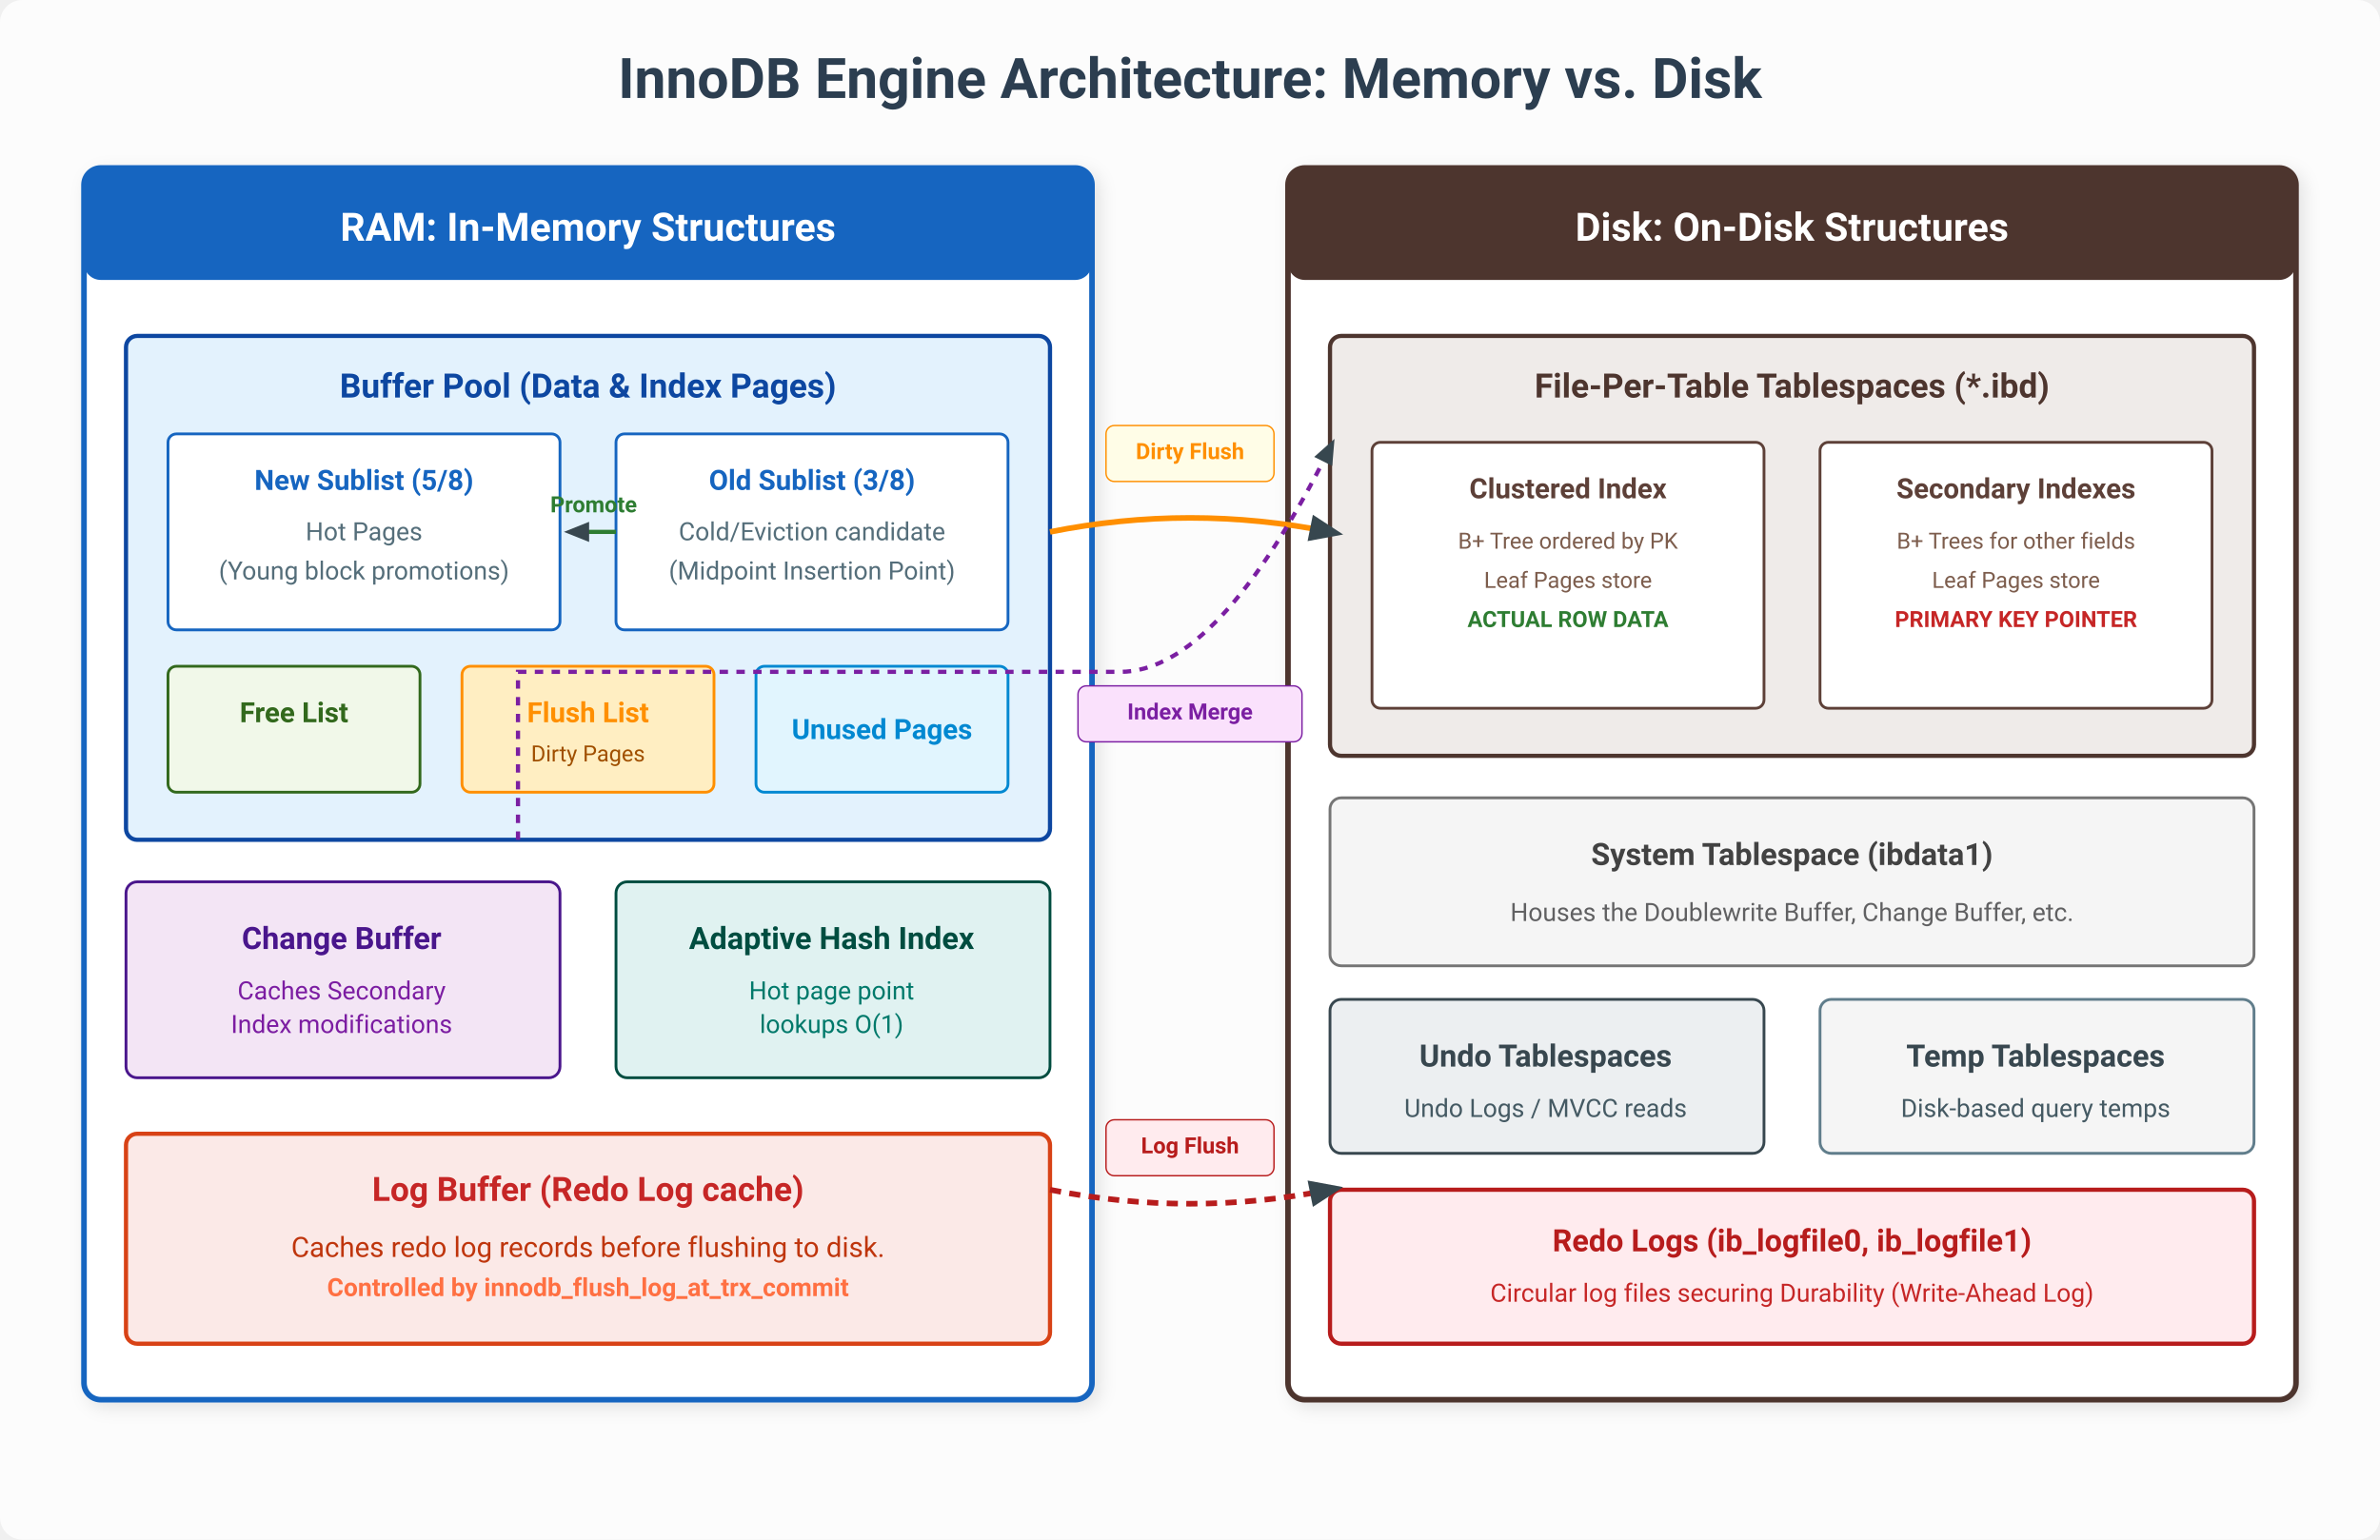
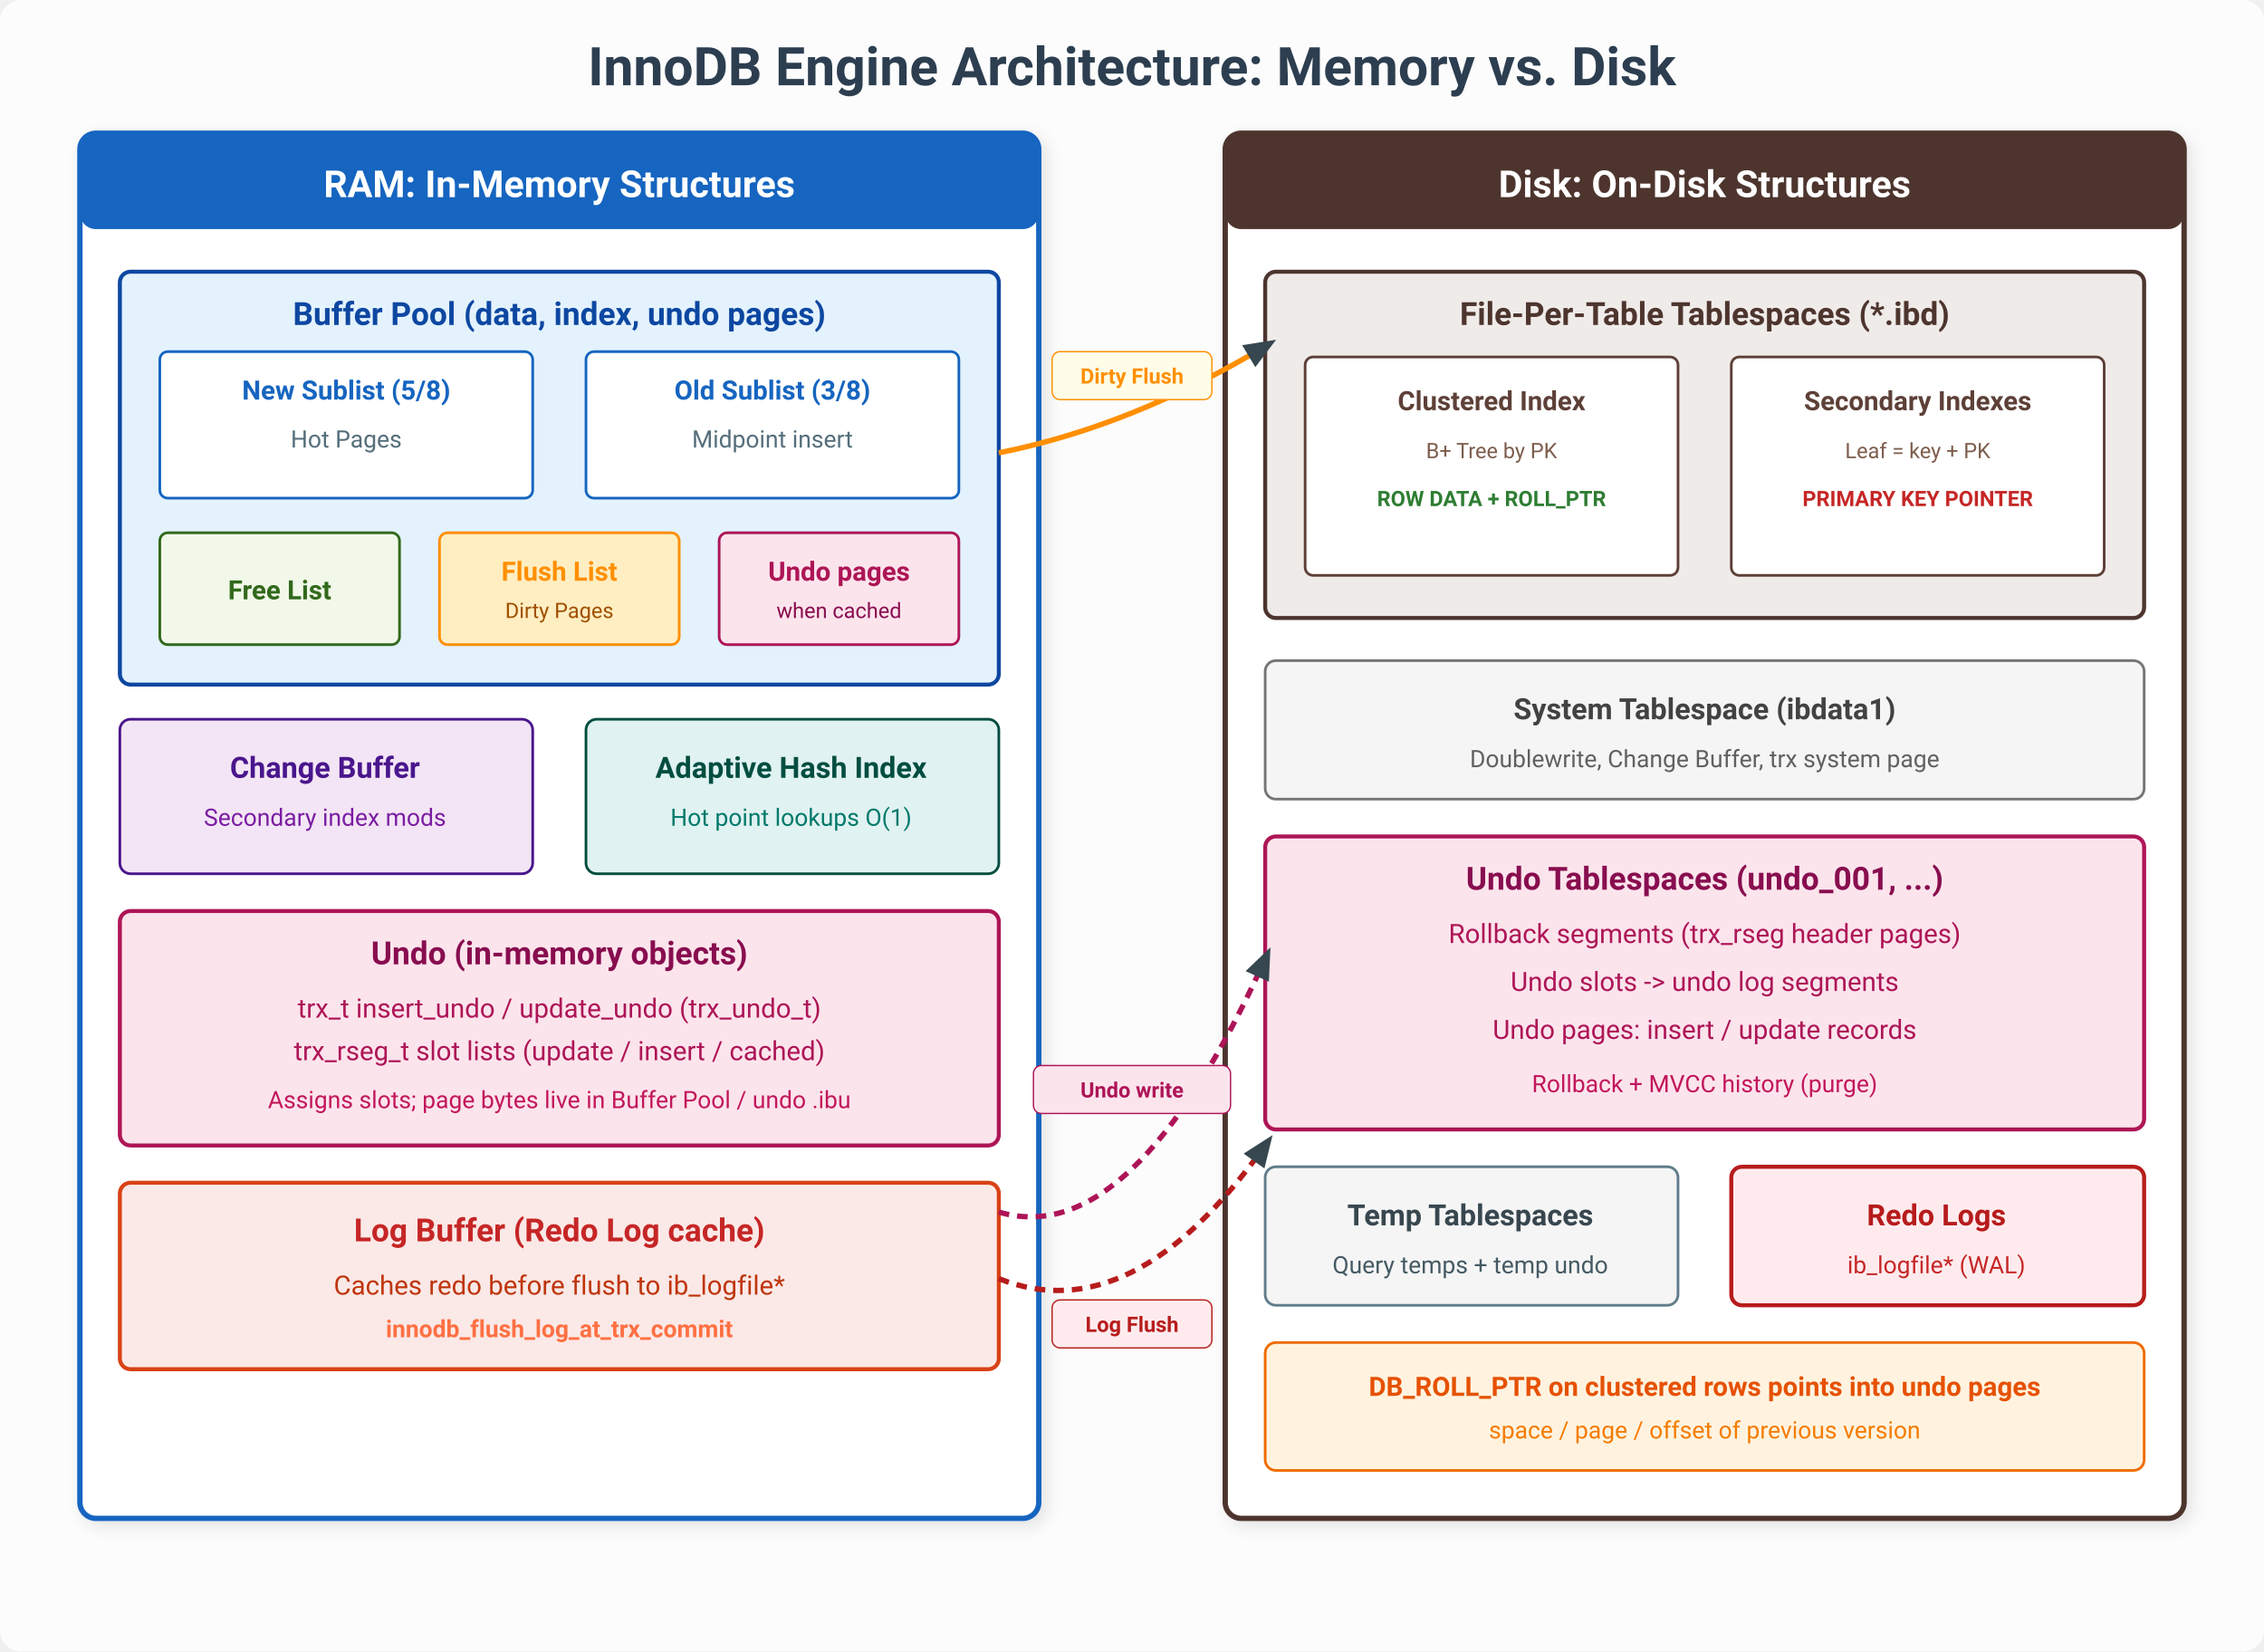
- <svg xmlns="http://www.w3.org/2000/svg" viewBox="0 0 850 550" width="100%" height="100%">
+ <svg xmlns="http://www.w3.org/2000/svg" viewBox="0 0 850 620" width="100%" height="100%">
  <defs>
    <marker id="arrow" viewBox="0 0 10 10" refX="6" refY="5" markerWidth="6" markerHeight="6" orient="auto-start-reverse">
      <path d="M 0 1 L 10 5 L 0 9 z" fill="#37474f" />
    </marker>
    <filter id="shadow" x="-5%" y="-5%" width="110%" height="110%">
      <feDropShadow dx="2" dy="2" stdDeviation="3" flood-opacity="0.1" />
    </filter>
  </defs>
-   <rect width="850" height="550" fill="#fcfcfc" rx="8" />
-   <text x="425" y="35" text-anchor="middle" font-family="-apple-system, BlinkMacSystemFont, 'Segoe UI', Roboto, Helvetica, Arial, sans-serif" font-size="20" font-weight="bold" fill="#2c3e50">InnoDB Engine Architecture: Memory vs. Disk</text>
-   <g transform="translate(30, 60)" filter="url(#shadow)">
-     <rect width="360" height="440" fill="#ffffff" stroke="#1565c0" stroke-width="2" rx="6" />
-     <rect width="360" height="40" fill="#1565c0" rx="6" />
-     <text x="180" y="26" text-anchor="middle" font-family="-apple-system, BlinkMacSystemFont, 'Segoe UI', Roboto, Helvetica, Arial, sans-serif" font-size="14" font-weight="bold" fill="#ffffff">RAM: In-Memory Structures</text>
-     <g transform="translate(15, 60)">
-       <rect width="330" height="180" fill="#e3f2fd" stroke="#0d47a1" stroke-width="1.5" rx="4" />
-       <text x="165" y="22" text-anchor="middle" font-family="-apple-system, BlinkMacSystemFont, 'Segoe UI', Roboto, Helvetica, Arial, sans-serif" font-size="12" font-weight="bold" fill="#0d47a1">Buffer Pool (Data &amp; Index Pages)</text>
-       <g transform="translate(15, 35)">
-         <rect width="140" height="70" fill="#ffffff" stroke="#1565c0" stroke-width="1" rx="3" />
-         <text x="70" y="20" text-anchor="middle" font-family="-apple-system, BlinkMacSystemFont, 'Segoe UI', Roboto, Helvetica, Arial, sans-serif" font-size="10" font-weight="bold" fill="#1565c0">New Sublist (5/8)</text>
-         <text x="70" y="38" text-anchor="middle" font-family="-apple-system, BlinkMacSystemFont, 'Segoe UI', Roboto, Helvetica, Arial, sans-serif" font-size="9" fill="#546e7a">Hot Pages</text>
-         <text x="70" y="52" text-anchor="middle" font-family="-apple-system, BlinkMacSystemFont, 'Segoe UI', Roboto, Helvetica, Arial, sans-serif" font-size="9" fill="#546e7a">(Young block promotions)</text>
-         <rect x="160" y="0" width="140" height="70" fill="#ffffff" stroke="#1565c0" stroke-width="1" rx="3" />
-         <text x="230" y="20" text-anchor="middle" font-family="-apple-system, BlinkMacSystemFont, 'Segoe UI', Roboto, Helvetica, Arial, sans-serif" font-size="10" font-weight="bold" fill="#1565c0">Old Sublist (3/8)</text>
-         <text x="230" y="38" text-anchor="middle" font-family="-apple-system, BlinkMacSystemFont, 'Segoe UI', Roboto, Helvetica, Arial, sans-serif" font-size="9" fill="#546e7a">Cold/Eviction candidate</text>
-         <text x="230" y="52" text-anchor="middle" font-family="-apple-system, BlinkMacSystemFont, 'Segoe UI', Roboto, Helvetica, Arial, sans-serif" font-size="9" fill="#546e7a">(Midpoint Insertion Point)</text>
-         <path d="M 160 35 L 145 35" stroke="#2e7d32" stroke-width="1.5" marker-end="url(#arrow)" />
-         <text x="152" y="28" text-anchor="middle" font-family="-apple-system, BlinkMacSystemFont, 'Segoe UI', Roboto, Helvetica, Arial, sans-serif" font-size="8" fill="#2e7d32" font-weight="bold">Promote</text>
+   <rect width="850" height="620" fill="#fcfcfc" rx="8" />
+   <text x="425" y="32" text-anchor="middle" font-family="-apple-system, BlinkMacSystemFont, 'Segoe UI', Roboto, Helvetica, Arial, sans-serif" font-size="20" font-weight="bold" fill="#2c3e50">InnoDB Engine Architecture: Memory vs. Disk</text>
+   <g transform="translate(30, 50)" filter="url(#shadow)">
+     <rect width="360" height="520" fill="#ffffff" stroke="#1565c0" stroke-width="2" rx="6" />
+     <rect width="360" height="36" fill="#1565c0" rx="6" />
+     <text x="180" y="24" text-anchor="middle" font-family="-apple-system, BlinkMacSystemFont, 'Segoe UI', Roboto, Helvetica, Arial, sans-serif" font-size="14" font-weight="bold" fill="#ffffff">RAM: In-Memory Structures</text>
+     <g transform="translate(15, 52)">
+       <rect width="330" height="155" fill="#e3f2fd" stroke="#0d47a1" stroke-width="1.5" rx="4" />
+       <text x="165" y="20" text-anchor="middle" font-family="-apple-system, BlinkMacSystemFont, 'Segoe UI', Roboto, Helvetica, Arial, sans-serif" font-size="12" font-weight="bold" fill="#0d47a1">Buffer Pool (data, index, undo pages)</text>
+       <g transform="translate(15, 30)">
+         <rect width="140" height="55" fill="#ffffff" stroke="#1565c0" stroke-width="1" rx="3" />
+         <text x="70" y="18" text-anchor="middle" font-family="-apple-system, BlinkMacSystemFont, 'Segoe UI', Roboto, Helvetica, Arial, sans-serif" font-size="10" font-weight="bold" fill="#1565c0">New Sublist (5/8)</text>
+         <text x="70" y="36" text-anchor="middle" font-family="-apple-system, BlinkMacSystemFont, 'Segoe UI', Roboto, Helvetica, Arial, sans-serif" font-size="9" fill="#546e7a">Hot Pages</text>
+         <rect x="160" y="0" width="140" height="55" fill="#ffffff" stroke="#1565c0" stroke-width="1" rx="3" />
+         <text x="230" y="18" text-anchor="middle" font-family="-apple-system, BlinkMacSystemFont, 'Segoe UI', Roboto, Helvetica, Arial, sans-serif" font-size="10" font-weight="bold" fill="#1565c0">Old Sublist (3/8)</text>
+         <text x="230" y="36" text-anchor="middle" font-family="-apple-system, BlinkMacSystemFont, 'Segoe UI', Roboto, Helvetica, Arial, sans-serif" font-size="9" fill="#546e7a">Midpoint insert</text>
      </g>
-       <rect x="15" y="118" width="90" height="45" fill="#f1f8e9" stroke="#33691e" stroke-width="1" rx="3" />
-       <text x="60" y="138" text-anchor="middle" font-family="-apple-system, BlinkMacSystemFont, 'Segoe UI', Roboto, Helvetica, Arial, sans-serif" font-size="10" font-weight="bold" fill="#33691e">Free List</text>
-       <rect x="120" y="118" width="90" height="45" fill="#ffeec2" stroke="#ff8f00" stroke-width="1" rx="3" />
-       <text x="165" y="138" text-anchor="middle" font-family="-apple-system, BlinkMacSystemFont, 'Segoe UI', Roboto, Helvetica, Arial, sans-serif" font-size="10" font-weight="bold" fill="#ff8f00">Flush List</text>
-       <text x="165" y="152" text-anchor="middle" font-family="-apple-system, BlinkMacSystemFont, 'Segoe UI', Roboto, Helvetica, Arial, sans-serif" font-size="8" fill="#a05000">Dirty Pages</text>
-       <rect x="225" y="118" width="90" height="45" fill="#e1f5fe" stroke="#0288d1" stroke-width="1" rx="3" />
-       <text x="270" y="144" text-anchor="middle" font-family="-apple-system, BlinkMacSystemFont, 'Segoe UI', Roboto, Helvetica, Arial, sans-serif" font-size="10" font-weight="bold" fill="#0288d1">Unused Pages</text>
+       <rect x="15" y="98" width="90" height="42" fill="#f1f8e9" stroke="#33691e" stroke-width="1" rx="3" />
+       <text x="60" y="123" text-anchor="middle" font-family="-apple-system, BlinkMacSystemFont, 'Segoe UI', Roboto, Helvetica, Arial, sans-serif" font-size="10" font-weight="bold" fill="#33691e">Free List</text>
+       <rect x="120" y="98" width="90" height="42" fill="#ffeec2" stroke="#ff8f00" stroke-width="1" rx="3" />
+       <text x="165" y="116" text-anchor="middle" font-family="-apple-system, BlinkMacSystemFont, 'Segoe UI', Roboto, Helvetica, Arial, sans-serif" font-size="10" font-weight="bold" fill="#ff8f00">Flush List</text>
+       <text x="165" y="130" text-anchor="middle" font-family="-apple-system, BlinkMacSystemFont, 'Segoe UI', Roboto, Helvetica, Arial, sans-serif" font-size="8" fill="#a05000">Dirty Pages</text>
+       <rect x="225" y="98" width="90" height="42" fill="#fce4ec" stroke="#ad1457" stroke-width="1" rx="3" />
+       <text x="270" y="116" text-anchor="middle" font-family="-apple-system, BlinkMacSystemFont, 'Segoe UI', Roboto, Helvetica, Arial, sans-serif" font-size="10" font-weight="bold" fill="#ad1457">Undo pages</text>
+       <text x="270" y="130" text-anchor="middle" font-family="-apple-system, BlinkMacSystemFont, 'Segoe UI', Roboto, Helvetica, Arial, sans-serif" font-size="8" fill="#880e4f">when cached</text>
    </g>
-     <g transform="translate(15, 255)">
-       <rect width="155" height="70" fill="#f3e5f5" stroke="#4a148c" stroke-width="1" rx="4" />
-       <text x="77" y="24" text-anchor="middle" font-family="-apple-system, BlinkMacSystemFont, 'Segoe UI', Roboto, Helvetica, Arial, sans-serif" font-size="11" font-weight="bold" fill="#4a148c">Change Buffer</text>
-       <text x="77" y="42" text-anchor="middle" font-family="-apple-system, BlinkMacSystemFont, 'Segoe UI', Roboto, Helvetica, Arial, sans-serif" font-size="9" fill="#7b1fa2">Caches Secondary</text>
-       <text x="77" y="54" text-anchor="middle" font-family="-apple-system, BlinkMacSystemFont, 'Segoe UI', Roboto, Helvetica, Arial, sans-serif" font-size="9" fill="#7b1fa2">Index modifications</text>
+     <g transform="translate(15, 220)">
+       <rect width="155" height="58" fill="#f3e5f5" stroke="#4a148c" stroke-width="1" rx="4" />
+       <text x="77" y="22" text-anchor="middle" font-family="-apple-system, BlinkMacSystemFont, 'Segoe UI', Roboto, Helvetica, Arial, sans-serif" font-size="11" font-weight="bold" fill="#4a148c">Change Buffer</text>
+       <text x="77" y="40" text-anchor="middle" font-family="-apple-system, BlinkMacSystemFont, 'Segoe UI', Roboto, Helvetica, Arial, sans-serif" font-size="9" fill="#7b1fa2">Secondary index mods</text>
    </g>
-     <g transform="translate(190, 255)">
-       <rect width="155" height="70" fill="#e0f2f1" stroke="#004d40" stroke-width="1" rx="4" />
-       <text x="77" y="24" text-anchor="middle" font-family="-apple-system, BlinkMacSystemFont, 'Segoe UI', Roboto, Helvetica, Arial, sans-serif" font-size="11" font-weight="bold" fill="#004d40">Adaptive Hash Index</text>
-       <text x="77" y="42" text-anchor="middle" font-family="-apple-system, BlinkMacSystemFont, 'Segoe UI', Roboto, Helvetica, Arial, sans-serif" font-size="9" fill="#00796b">Hot page point</text>
-       <text x="77" y="54" text-anchor="middle" font-family="-apple-system, BlinkMacSystemFont, 'Segoe UI', Roboto, Helvetica, Arial, sans-serif" font-size="9" fill="#00796b">lookups O(1)</text>
+     <g transform="translate(190, 220)">
+       <rect width="155" height="58" fill="#e0f2f1" stroke="#004d40" stroke-width="1" rx="4" />
+       <text x="77" y="22" text-anchor="middle" font-family="-apple-system, BlinkMacSystemFont, 'Segoe UI', Roboto, Helvetica, Arial, sans-serif" font-size="11" font-weight="bold" fill="#004d40">Adaptive Hash Index</text>
+       <text x="77" y="40" text-anchor="middle" font-family="-apple-system, BlinkMacSystemFont, 'Segoe UI', Roboto, Helvetica, Arial, sans-serif" font-size="9" fill="#00796b">Hot point lookups O(1)</text>
    </g>
-     <g transform="translate(15, 345)">
-       <rect width="330" height="75" fill="#fbe9e7" stroke="#d84315" stroke-width="1.5" rx="4" />
-       <text x="165" y="24" text-anchor="middle" font-family="-apple-system, BlinkMacSystemFont, 'Segoe UI', Roboto, Helvetica, Arial, sans-serif" font-size="12" font-weight="bold" fill="#c62828">Log Buffer (Redo Log cache)</text>
-       <text x="165" y="44" text-anchor="middle" font-family="-apple-system, BlinkMacSystemFont, 'Segoe UI', Roboto, Helvetica, Arial, sans-serif" font-size="10" fill="#bf360c">Caches redo log records before flushing to disk.</text>
-       <text x="165" y="58" text-anchor="middle" font-family="-apple-system, BlinkMacSystemFont, 'Segoe UI', Roboto, Helvetica, Arial, sans-serif" font-size="9" fill="#ff7043" font-weight="bold">Controlled by innodb_flush_log_at_trx_commit</text>
+     <g transform="translate(15, 292)">
+       <rect width="330" height="88" fill="#fce4ec" stroke="#ad1457" stroke-width="1.5" rx="4" />
+       <text x="165" y="20" text-anchor="middle" font-family="-apple-system, BlinkMacSystemFont, 'Segoe UI', Roboto, Helvetica, Arial, sans-serif" font-size="12" font-weight="bold" fill="#880e4f">Undo (in-memory objects)</text>
+       <text x="165" y="40" text-anchor="middle" font-family="-apple-system, BlinkMacSystemFont, 'Segoe UI', Roboto, Helvetica, Arial, sans-serif" font-size="10" fill="#ad1457">trx_t insert_undo / update_undo (trx_undo_t)</text>
+       <text x="165" y="56" text-anchor="middle" font-family="-apple-system, BlinkMacSystemFont, 'Segoe UI', Roboto, Helvetica, Arial, sans-serif" font-size="10" fill="#ad1457">trx_rseg_t slot lists (update / insert / cached)</text>
+       <text x="165" y="74" text-anchor="middle" font-family="-apple-system, BlinkMacSystemFont, 'Segoe UI', Roboto, Helvetica, Arial, sans-serif" font-size="9" fill="#c2185b">Assigns slots; page bytes live in Buffer Pool / undo .ibu</text>
+     </g>
+     <g transform="translate(15, 394)">
+       <rect width="330" height="70" fill="#fbe9e7" stroke="#d84315" stroke-width="1.5" rx="4" />
+       <text x="165" y="22" text-anchor="middle" font-family="-apple-system, BlinkMacSystemFont, 'Segoe UI', Roboto, Helvetica, Arial, sans-serif" font-size="12" font-weight="bold" fill="#c62828">Log Buffer (Redo Log cache)</text>
+       <text x="165" y="42" text-anchor="middle" font-family="-apple-system, BlinkMacSystemFont, 'Segoe UI', Roboto, Helvetica, Arial, sans-serif" font-size="10" fill="#bf360c">Caches redo before flush to ib_logfile*</text>
+       <text x="165" y="58" text-anchor="middle" font-family="-apple-system, BlinkMacSystemFont, 'Segoe UI', Roboto, Helvetica, Arial, sans-serif" font-size="9" fill="#ff7043" font-weight="bold">innodb_flush_log_at_trx_commit</text>
    </g>
  </g>
-   <g transform="translate(460, 60)" filter="url(#shadow)">
-     <rect width="360" height="440" fill="#ffffff" stroke="#4e342e" stroke-width="2" rx="6" />
-     <rect width="360" height="40" fill="#4e342e" rx="6" />
-     <text x="180" y="26" text-anchor="middle" font-family="-apple-system, BlinkMacSystemFont, 'Segoe UI', Roboto, Helvetica, Arial, sans-serif" font-size="14" font-weight="bold" fill="#ffffff">Disk: On-Disk Structures</text>
-     <g transform="translate(15, 60)">
-       <rect width="330" height="150" fill="#efebe9" stroke="#4e342e" stroke-width="1.5" rx="4" />
-       <text x="165" y="22" text-anchor="middle" font-family="-apple-system, BlinkMacSystemFont, 'Segoe UI', Roboto, Helvetica, Arial, sans-serif" font-size="12" font-weight="bold" fill="#4e342e">File-Per-Table Tablespaces (*.ibd)</text>
-       <rect x="15" y="38" width="140" height="95" fill="#ffffff" stroke="#5d4037" stroke-width="1" rx="3" />
-       <text x="85" y="58" text-anchor="middle" font-family="-apple-system, BlinkMacSystemFont, 'Segoe UI', Roboto, Helvetica, Arial, sans-serif" font-size="10" font-weight="bold" fill="#5d4037">Clustered Index</text>
-       <text x="85" y="76" text-anchor="middle" font-family="-apple-system, BlinkMacSystemFont, 'Segoe UI', Roboto, Helvetica, Arial, sans-serif" font-size="8" fill="#7d5d4d">B+ Tree ordered by PK</text>
-       <text x="85" y="90" text-anchor="middle" font-family="-apple-system, BlinkMacSystemFont, 'Segoe UI', Roboto, Helvetica, Arial, sans-serif" font-size="8" fill="#7d5d4d">Leaf Pages store</text>
-       <text x="85" y="104" text-anchor="middle" font-family="-apple-system, BlinkMacSystemFont, 'Segoe UI', Roboto, Helvetica, Arial, sans-serif" font-size="8" fill="#2e7d32" font-weight="bold">ACTUAL ROW DATA</text>
-       <rect x="175" y="38" width="140" height="95" fill="#ffffff" stroke="#5d4037" stroke-width="1" rx="3" />
-       <text x="245" y="58" text-anchor="middle" font-family="-apple-system, BlinkMacSystemFont, 'Segoe UI', Roboto, Helvetica, Arial, sans-serif" font-size="10" font-weight="bold" fill="#5d4037">Secondary Indexes</text>
-       <text x="245" y="76" text-anchor="middle" font-family="-apple-system, BlinkMacSystemFont, 'Segoe UI', Roboto, Helvetica, Arial, sans-serif" font-size="8" fill="#7d5d4d">B+ Trees for other fields</text>
-       <text x="245" y="90" text-anchor="middle" font-family="-apple-system, BlinkMacSystemFont, 'Segoe UI', Roboto, Helvetica, Arial, sans-serif" font-size="8" fill="#7d5d4d">Leaf Pages store</text>
-       <text x="245" y="104" text-anchor="middle" font-family="-apple-system, BlinkMacSystemFont, 'Segoe UI', Roboto, Helvetica, Arial, sans-serif" font-size="8" fill="#c62828" font-weight="bold">PRIMARY KEY POINTER</text>
+   <g transform="translate(460, 50)" filter="url(#shadow)">
+     <rect width="360" height="520" fill="#ffffff" stroke="#4e342e" stroke-width="2" rx="6" />
+     <rect width="360" height="36" fill="#4e342e" rx="6" />
+     <text x="180" y="24" text-anchor="middle" font-family="-apple-system, BlinkMacSystemFont, 'Segoe UI', Roboto, Helvetica, Arial, sans-serif" font-size="14" font-weight="bold" fill="#ffffff">Disk: On-Disk Structures</text>
+     <g transform="translate(15, 52)">
+       <rect width="330" height="130" fill="#efebe9" stroke="#4e342e" stroke-width="1.5" rx="4" />
+       <text x="165" y="20" text-anchor="middle" font-family="-apple-system, BlinkMacSystemFont, 'Segoe UI', Roboto, Helvetica, Arial, sans-serif" font-size="12" font-weight="bold" fill="#4e342e">File-Per-Table Tablespaces (*.ibd)</text>
+       <rect x="15" y="32" width="140" height="82" fill="#ffffff" stroke="#5d4037" stroke-width="1" rx="3" />
+       <text x="85" y="52" text-anchor="middle" font-family="-apple-system, BlinkMacSystemFont, 'Segoe UI', Roboto, Helvetica, Arial, sans-serif" font-size="10" font-weight="bold" fill="#5d4037">Clustered Index</text>
+       <text x="85" y="70" text-anchor="middle" font-family="-apple-system, BlinkMacSystemFont, 'Segoe UI', Roboto, Helvetica, Arial, sans-serif" font-size="8" fill="#7d5d4d">B+ Tree by PK</text>
+       <text x="85" y="88" text-anchor="middle" font-family="-apple-system, BlinkMacSystemFont, 'Segoe UI', Roboto, Helvetica, Arial, sans-serif" font-size="8" fill="#2e7d32" font-weight="bold">ROW DATA + ROLL_PTR</text>
+       <rect x="175" y="32" width="140" height="82" fill="#ffffff" stroke="#5d4037" stroke-width="1" rx="3" />
+       <text x="245" y="52" text-anchor="middle" font-family="-apple-system, BlinkMacSystemFont, 'Segoe UI', Roboto, Helvetica, Arial, sans-serif" font-size="10" font-weight="bold" fill="#5d4037">Secondary Indexes</text>
+       <text x="245" y="70" text-anchor="middle" font-family="-apple-system, BlinkMacSystemFont, 'Segoe UI', Roboto, Helvetica, Arial, sans-serif" font-size="8" fill="#7d5d4d">Leaf = key + PK</text>
+       <text x="245" y="88" text-anchor="middle" font-family="-apple-system, BlinkMacSystemFont, 'Segoe UI', Roboto, Helvetica, Arial, sans-serif" font-size="8" fill="#c62828" font-weight="bold">PRIMARY KEY POINTER</text>
    </g>
-     <g transform="translate(15, 225)">
-       <rect width="330" height="60" fill="#f5f5f5" stroke="#757575" stroke-width="1" rx="4" />
-       <text x="165" y="24" text-anchor="middle" font-family="-apple-system, BlinkMacSystemFont, 'Segoe UI', Roboto, Helvetica, Arial, sans-serif" font-size="11" font-weight="bold" fill="#424242">System Tablespace (ibdata1)</text>
-       <text x="165" y="44" text-anchor="middle" font-family="-apple-system, BlinkMacSystemFont, 'Segoe UI', Roboto, Helvetica, Arial, sans-serif" font-size="9" fill="#616162">Houses the Doublewrite Buffer, Change Buffer, etc.</text>
+     <g transform="translate(15, 198)">
+       <rect width="330" height="52" fill="#f5f5f5" stroke="#757575" stroke-width="1" rx="4" />
+       <text x="165" y="22" text-anchor="middle" font-family="-apple-system, BlinkMacSystemFont, 'Segoe UI', Roboto, Helvetica, Arial, sans-serif" font-size="11" font-weight="bold" fill="#424242">System Tablespace (ibdata1)</text>
+       <text x="165" y="40" text-anchor="middle" font-family="-apple-system, BlinkMacSystemFont, 'Segoe UI', Roboto, Helvetica, Arial, sans-serif" font-size="9" fill="#616161">Doublewrite, Change Buffer, trx system page</text>
    </g>
-     <g transform="translate(15, 297)">
-       <rect width="155" height="55" fill="#eceff1" stroke="#37474f" stroke-width="1" rx="4" />
-       <text x="77" y="24" text-anchor="middle" font-family="-apple-system, BlinkMacSystemFont, 'Segoe UI', Roboto, Helvetica, Arial, sans-serif" font-size="11" font-weight="bold" fill="#37474f">Undo Tablespaces</text>
-       <text x="77" y="42" text-anchor="middle" font-family="-apple-system, BlinkMacSystemFont, 'Segoe UI', Roboto, Helvetica, Arial, sans-serif" font-size="9" fill="#455a64">Undo Logs / MVCC reads</text>
+     <g transform="translate(15, 264)">
+       <rect width="330" height="110" fill="#fce4ec" stroke="#ad1457" stroke-width="1.5" rx="4" />
+       <text x="165" y="20" text-anchor="middle" font-family="-apple-system, BlinkMacSystemFont, 'Segoe UI', Roboto, Helvetica, Arial, sans-serif" font-size="12" font-weight="bold" fill="#880e4f">Undo Tablespaces (undo_001, ...)</text>
+       <text x="165" y="40" text-anchor="middle" font-family="-apple-system, BlinkMacSystemFont, 'Segoe UI', Roboto, Helvetica, Arial, sans-serif" font-size="10" fill="#ad1457">Rollback segments (trx_rseg header pages)</text>
+       <text x="165" y="58" text-anchor="middle" font-family="-apple-system, BlinkMacSystemFont, 'Segoe UI', Roboto, Helvetica, Arial, sans-serif" font-size="10" fill="#ad1457">Undo slots -&gt; undo log segments</text>
+       <text x="165" y="76" text-anchor="middle" font-family="-apple-system, BlinkMacSystemFont, 'Segoe UI', Roboto, Helvetica, Arial, sans-serif" font-size="10" fill="#ad1457">Undo pages: insert / update records</text>
+       <text x="165" y="96" text-anchor="middle" font-family="-apple-system, BlinkMacSystemFont, 'Segoe UI', Roboto, Helvetica, Arial, sans-serif" font-size="9" fill="#c2185b">Rollback + MVCC history (purge)</text>
    </g>
-     <g transform="translate(190, 297)">
-       <rect width="155" height="55" fill="#f5f5f5" stroke="#607d8b" stroke-width="1" rx="4" />
-       <text x="77" y="24" text-anchor="middle" font-family="-apple-system, BlinkMacSystemFont, 'Segoe UI', Roboto, Helvetica, Arial, sans-serif" font-size="11" font-weight="bold" fill="#37474f">Temp Tablespaces</text>
-       <text x="77" y="42" text-anchor="middle" font-family="-apple-system, BlinkMacSystemFont, 'Segoe UI', Roboto, Helvetica, Arial, sans-serif" font-size="9" fill="#455a64">Disk-based query temps</text>
+     <g transform="translate(15, 388)">
+       <rect width="155" height="52" fill="#f5f5f5" stroke="#607d8b" stroke-width="1" rx="4" />
+       <text x="77" y="22" text-anchor="middle" font-family="-apple-system, BlinkMacSystemFont, 'Segoe UI', Roboto, Helvetica, Arial, sans-serif" font-size="11" font-weight="bold" fill="#37474f">Temp Tablespaces</text>
+       <text x="77" y="40" text-anchor="middle" font-family="-apple-system, BlinkMacSystemFont, 'Segoe UI', Roboto, Helvetica, Arial, sans-serif" font-size="9" fill="#455a64">Query temps + temp undo</text>
    </g>
-     <g transform="translate(15, 365)">
-       <rect width="330" height="55" fill="#ffebee" stroke="#b71c1c" stroke-width="1.5" rx="4" />
-       <text x="165" y="22" text-anchor="middle" font-family="-apple-system, BlinkMacSystemFont, 'Segoe UI', Roboto, Helvetica, Arial, sans-serif" font-size="11" font-weight="bold" fill="#b71c1c">Redo Logs (ib_logfile0, ib_logfile1)</text>
-       <text x="165" y="40" text-anchor="middle" font-family="-apple-system, BlinkMacSystemFont, 'Segoe UI', Roboto, Helvetica, Arial, sans-serif" font-size="9" fill="#c62828">Circular log files securing Durability (Write-Ahead Log)</text>
+     <g transform="translate(190, 388)">
+       <rect width="155" height="52" fill="#ffebee" stroke="#b71c1c" stroke-width="1.5" rx="4" />
+       <text x="77" y="22" text-anchor="middle" font-family="-apple-system, BlinkMacSystemFont, 'Segoe UI', Roboto, Helvetica, Arial, sans-serif" font-size="11" font-weight="bold" fill="#b71c1c">Redo Logs</text>
+       <text x="77" y="40" text-anchor="middle" font-family="-apple-system, BlinkMacSystemFont, 'Segoe UI', Roboto, Helvetica, Arial, sans-serif" font-size="9" fill="#c62828">ib_logfile* (WAL)</text>
+     </g>
+     <g transform="translate(15, 454)">
+       <rect width="330" height="48" fill="#fff3e0" stroke="#ef6c00" stroke-width="1" rx="4" />
+       <text x="165" y="20" text-anchor="middle" font-family="-apple-system, BlinkMacSystemFont, 'Segoe UI', Roboto, Helvetica, Arial, sans-serif" font-size="10" font-weight="bold" fill="#e65100">DB_ROLL_PTR on clustered rows points into undo pages</text>
+       <text x="165" y="36" text-anchor="middle" font-family="-apple-system, BlinkMacSystemFont, 'Segoe UI', Roboto, Helvetica, Arial, sans-serif" font-size="9" fill="#f57c00">space / page / offset of previous version</text>
    </g>
  </g>
-   <path d="M 375 425 Q 425 435, 475 425" fill="none" stroke="#b71c1c" stroke-dasharray="4,3" stroke-width="2" marker-end="url(#arrow)" />
-   <rect x="395" y="400" width="60" height="20" rx="3" fill="#ffebee" stroke="#b71c1c" stroke-width="0.5" />
-   <text x="425" y="412" text-anchor="middle" font-family="-apple-system, BlinkMacSystemFont, 'Segoe UI', Roboto, Helvetica, Arial, sans-serif" font-size="8" font-weight="bold" fill="#b71c1c">Log Flush</text>
-   <path d="M 375 190 Q 425 180, 475 190" fill="none" stroke="#ff8f00" stroke-width="2" marker-end="url(#arrow)" />
-   <rect x="395" y="152" width="60" height="20" rx="3" fill="#fffde7" stroke="#ff8f00" stroke-width="0.5" />
-   <text x="425" y="164" text-anchor="middle" font-family="-apple-system, BlinkMacSystemFont, 'Segoe UI', Roboto, Helvetica, Arial, sans-serif" font-size="8" font-weight="bold" fill="#ff8f00">Dirty Flush</text>
-   <path d="M 185 300 L 185 240 Q 235 240, 285 240 L 400 240 Q 435 240, 475 160" fill="none" stroke="#7b1fa2" stroke-dasharray="3,3" stroke-width="1.5" marker-end="url(#arrow)" />
-   <rect x="385" y="245" width="80" height="20" rx="3" fill="#fae1fc" stroke="#7b1fa2" stroke-width="0.5" />
-   <text x="425" y="257" text-anchor="middle" font-family="-apple-system, BlinkMacSystemFont, 'Segoe UI', Roboto, Helvetica, Arial, sans-serif" font-size="8" font-weight="bold" fill="#7b1fa2">Index Merge</text>
+   <path d="M 375 455 Q 425 470, 475 360" fill="none" stroke="#ad1457" stroke-dasharray="4,3" stroke-width="2" marker-end="url(#arrow)" />
+   <rect x="388" y="400" width="74" height="18" rx="3" fill="#fce4ec" stroke="#ad1457" stroke-width="0.5" />
+   <text x="425" y="412" text-anchor="middle" font-family="-apple-system, BlinkMacSystemFont, 'Segoe UI', Roboto, Helvetica, Arial, sans-serif" font-size="8" font-weight="bold" fill="#ad1457">Undo write</text>
+   <path d="M 375 480 Q 425 500, 475 430" fill="none" stroke="#b71c1c" stroke-dasharray="4,3" stroke-width="2" marker-end="url(#arrow)" />
+   <rect x="395" y="488" width="60" height="18" rx="3" fill="#ffebee" stroke="#b71c1c" stroke-width="0.5" />
+   <text x="425" y="500" text-anchor="middle" font-family="-apple-system, BlinkMacSystemFont, 'Segoe UI', Roboto, Helvetica, Arial, sans-serif" font-size="8" font-weight="bold" fill="#b71c1c">Log Flush</text>
+   <path d="M 375 170 Q 425 160, 475 130" fill="none" stroke="#ff8f00" stroke-width="2" marker-end="url(#arrow)" />
+   <rect x="395" y="132" width="60" height="18" rx="3" fill="#fffde7" stroke="#ff8f00" stroke-width="0.5" />
+   <text x="425" y="144" text-anchor="middle" font-family="-apple-system, BlinkMacSystemFont, 'Segoe UI', Roboto, Helvetica, Arial, sans-serif" font-size="8" font-weight="bold" fill="#ff8f00">Dirty Flush</text>
</svg>
